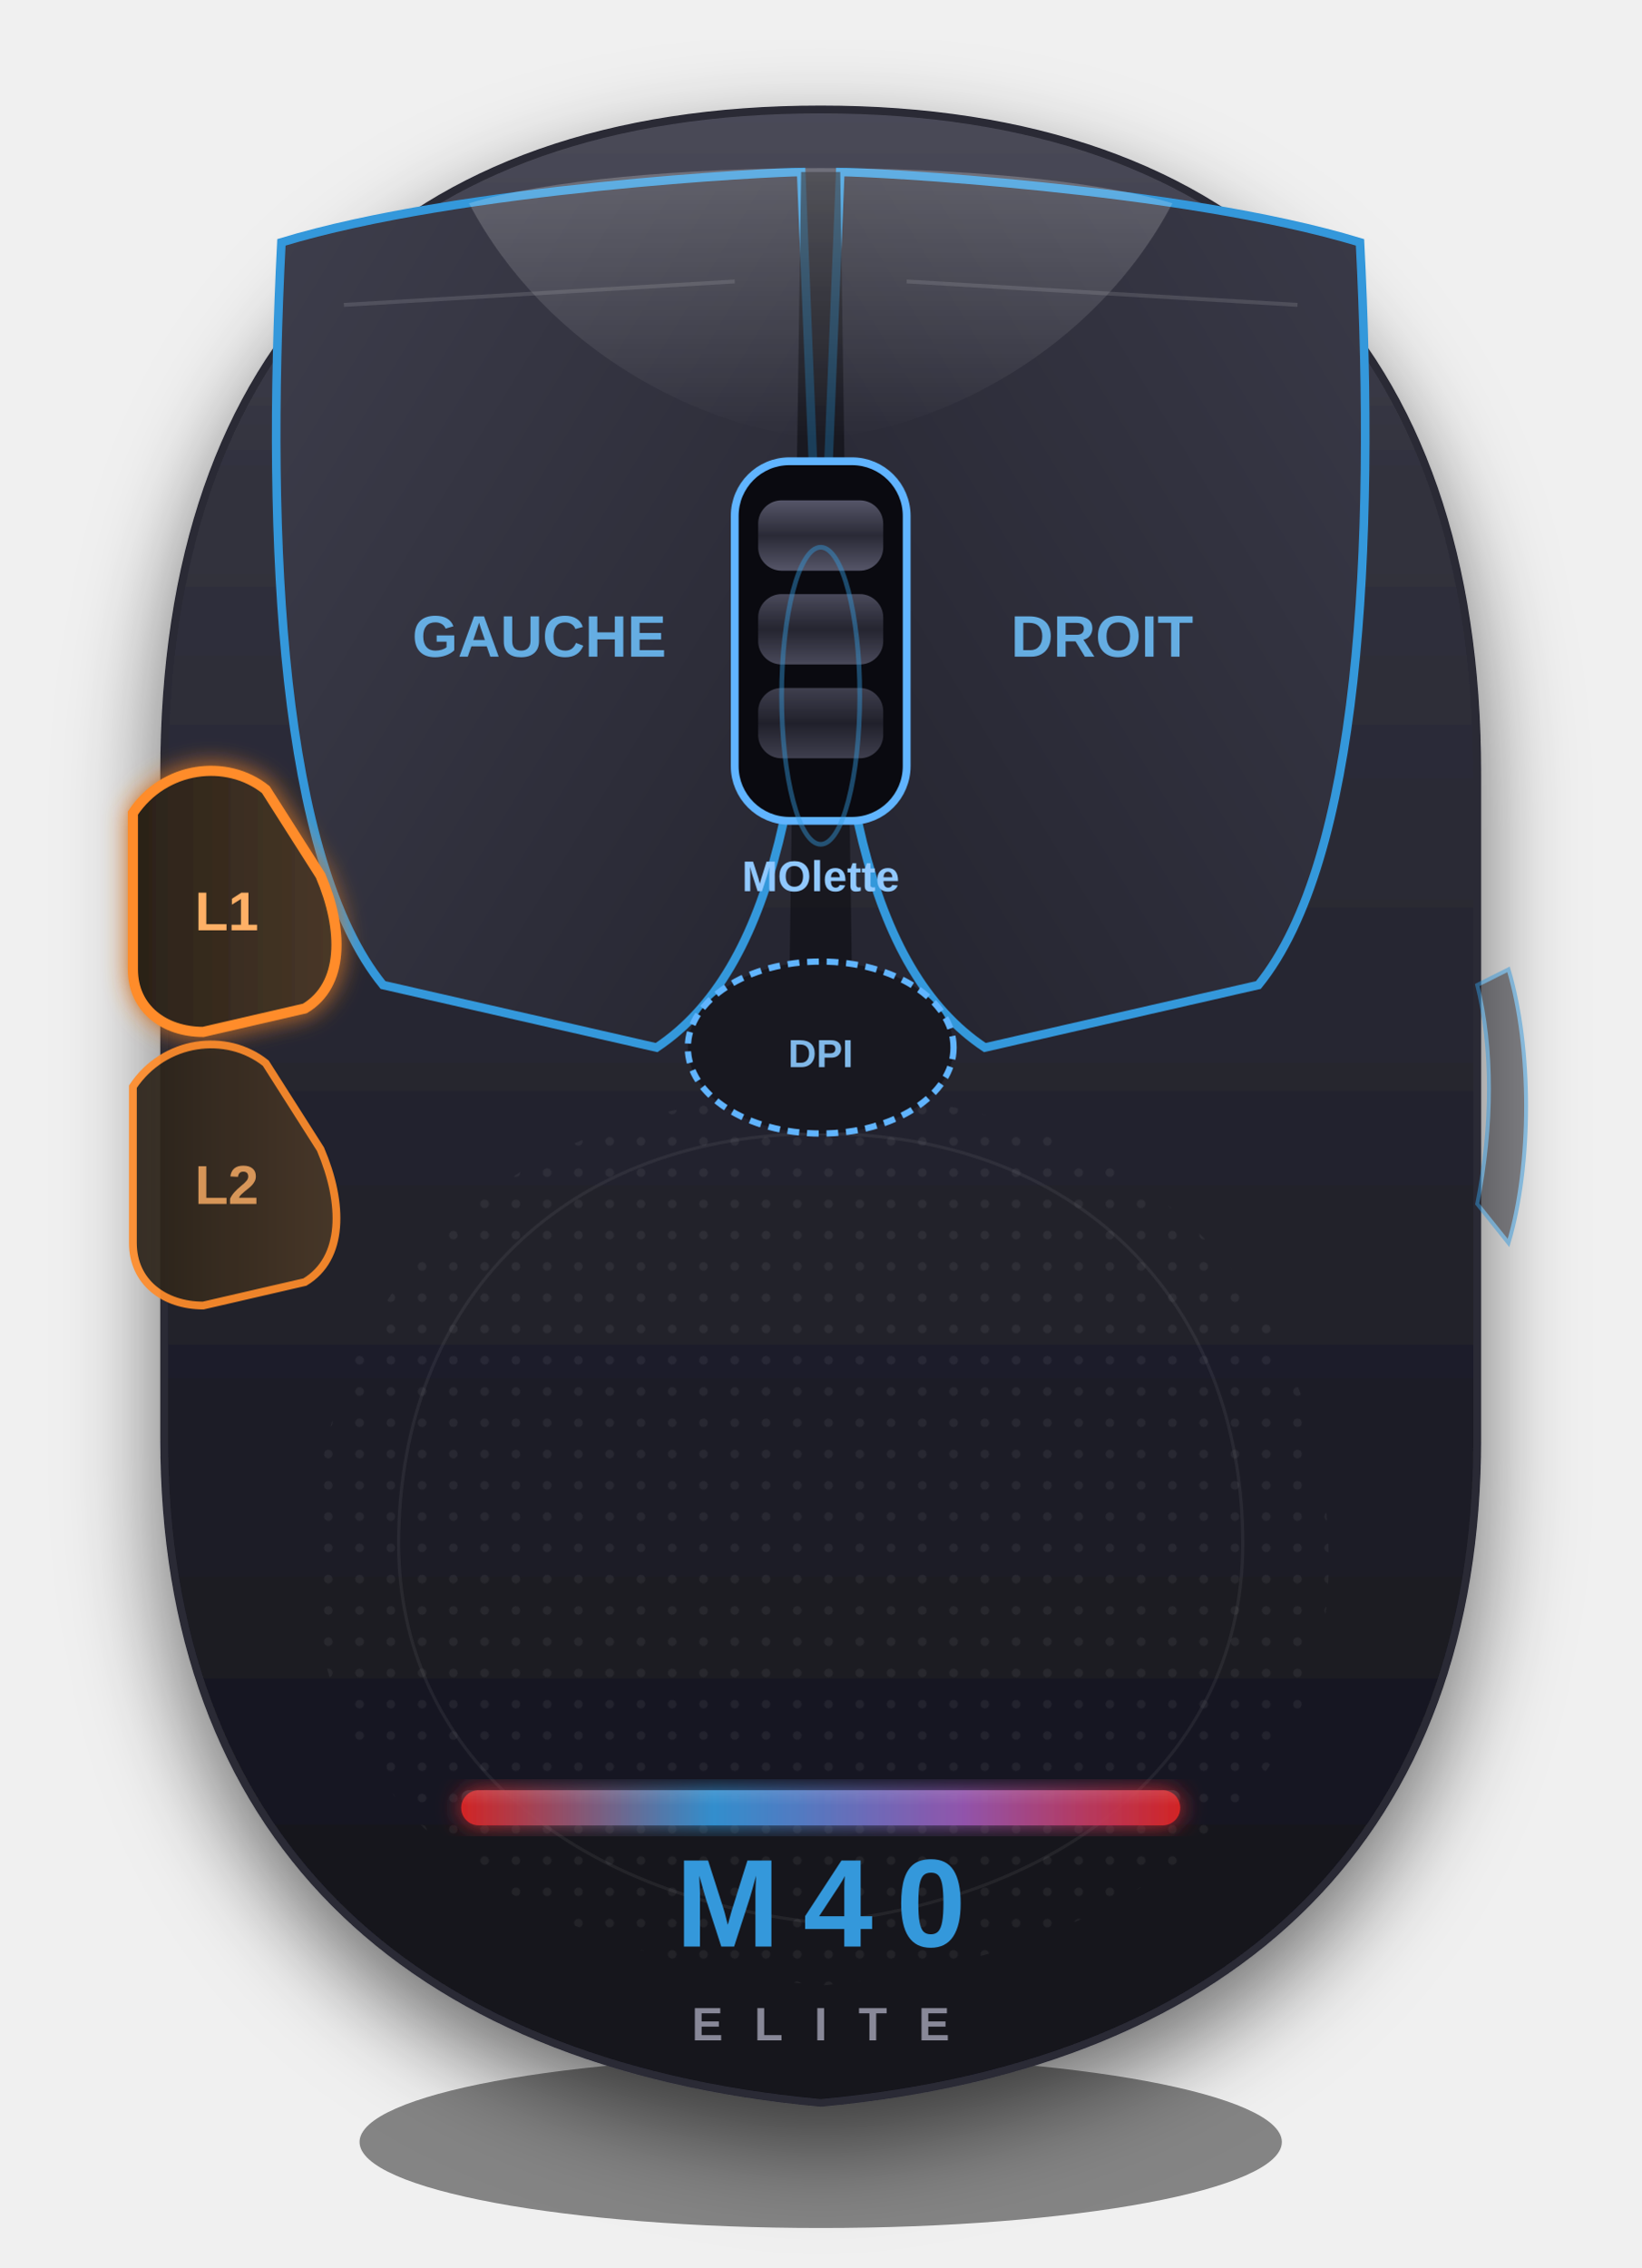
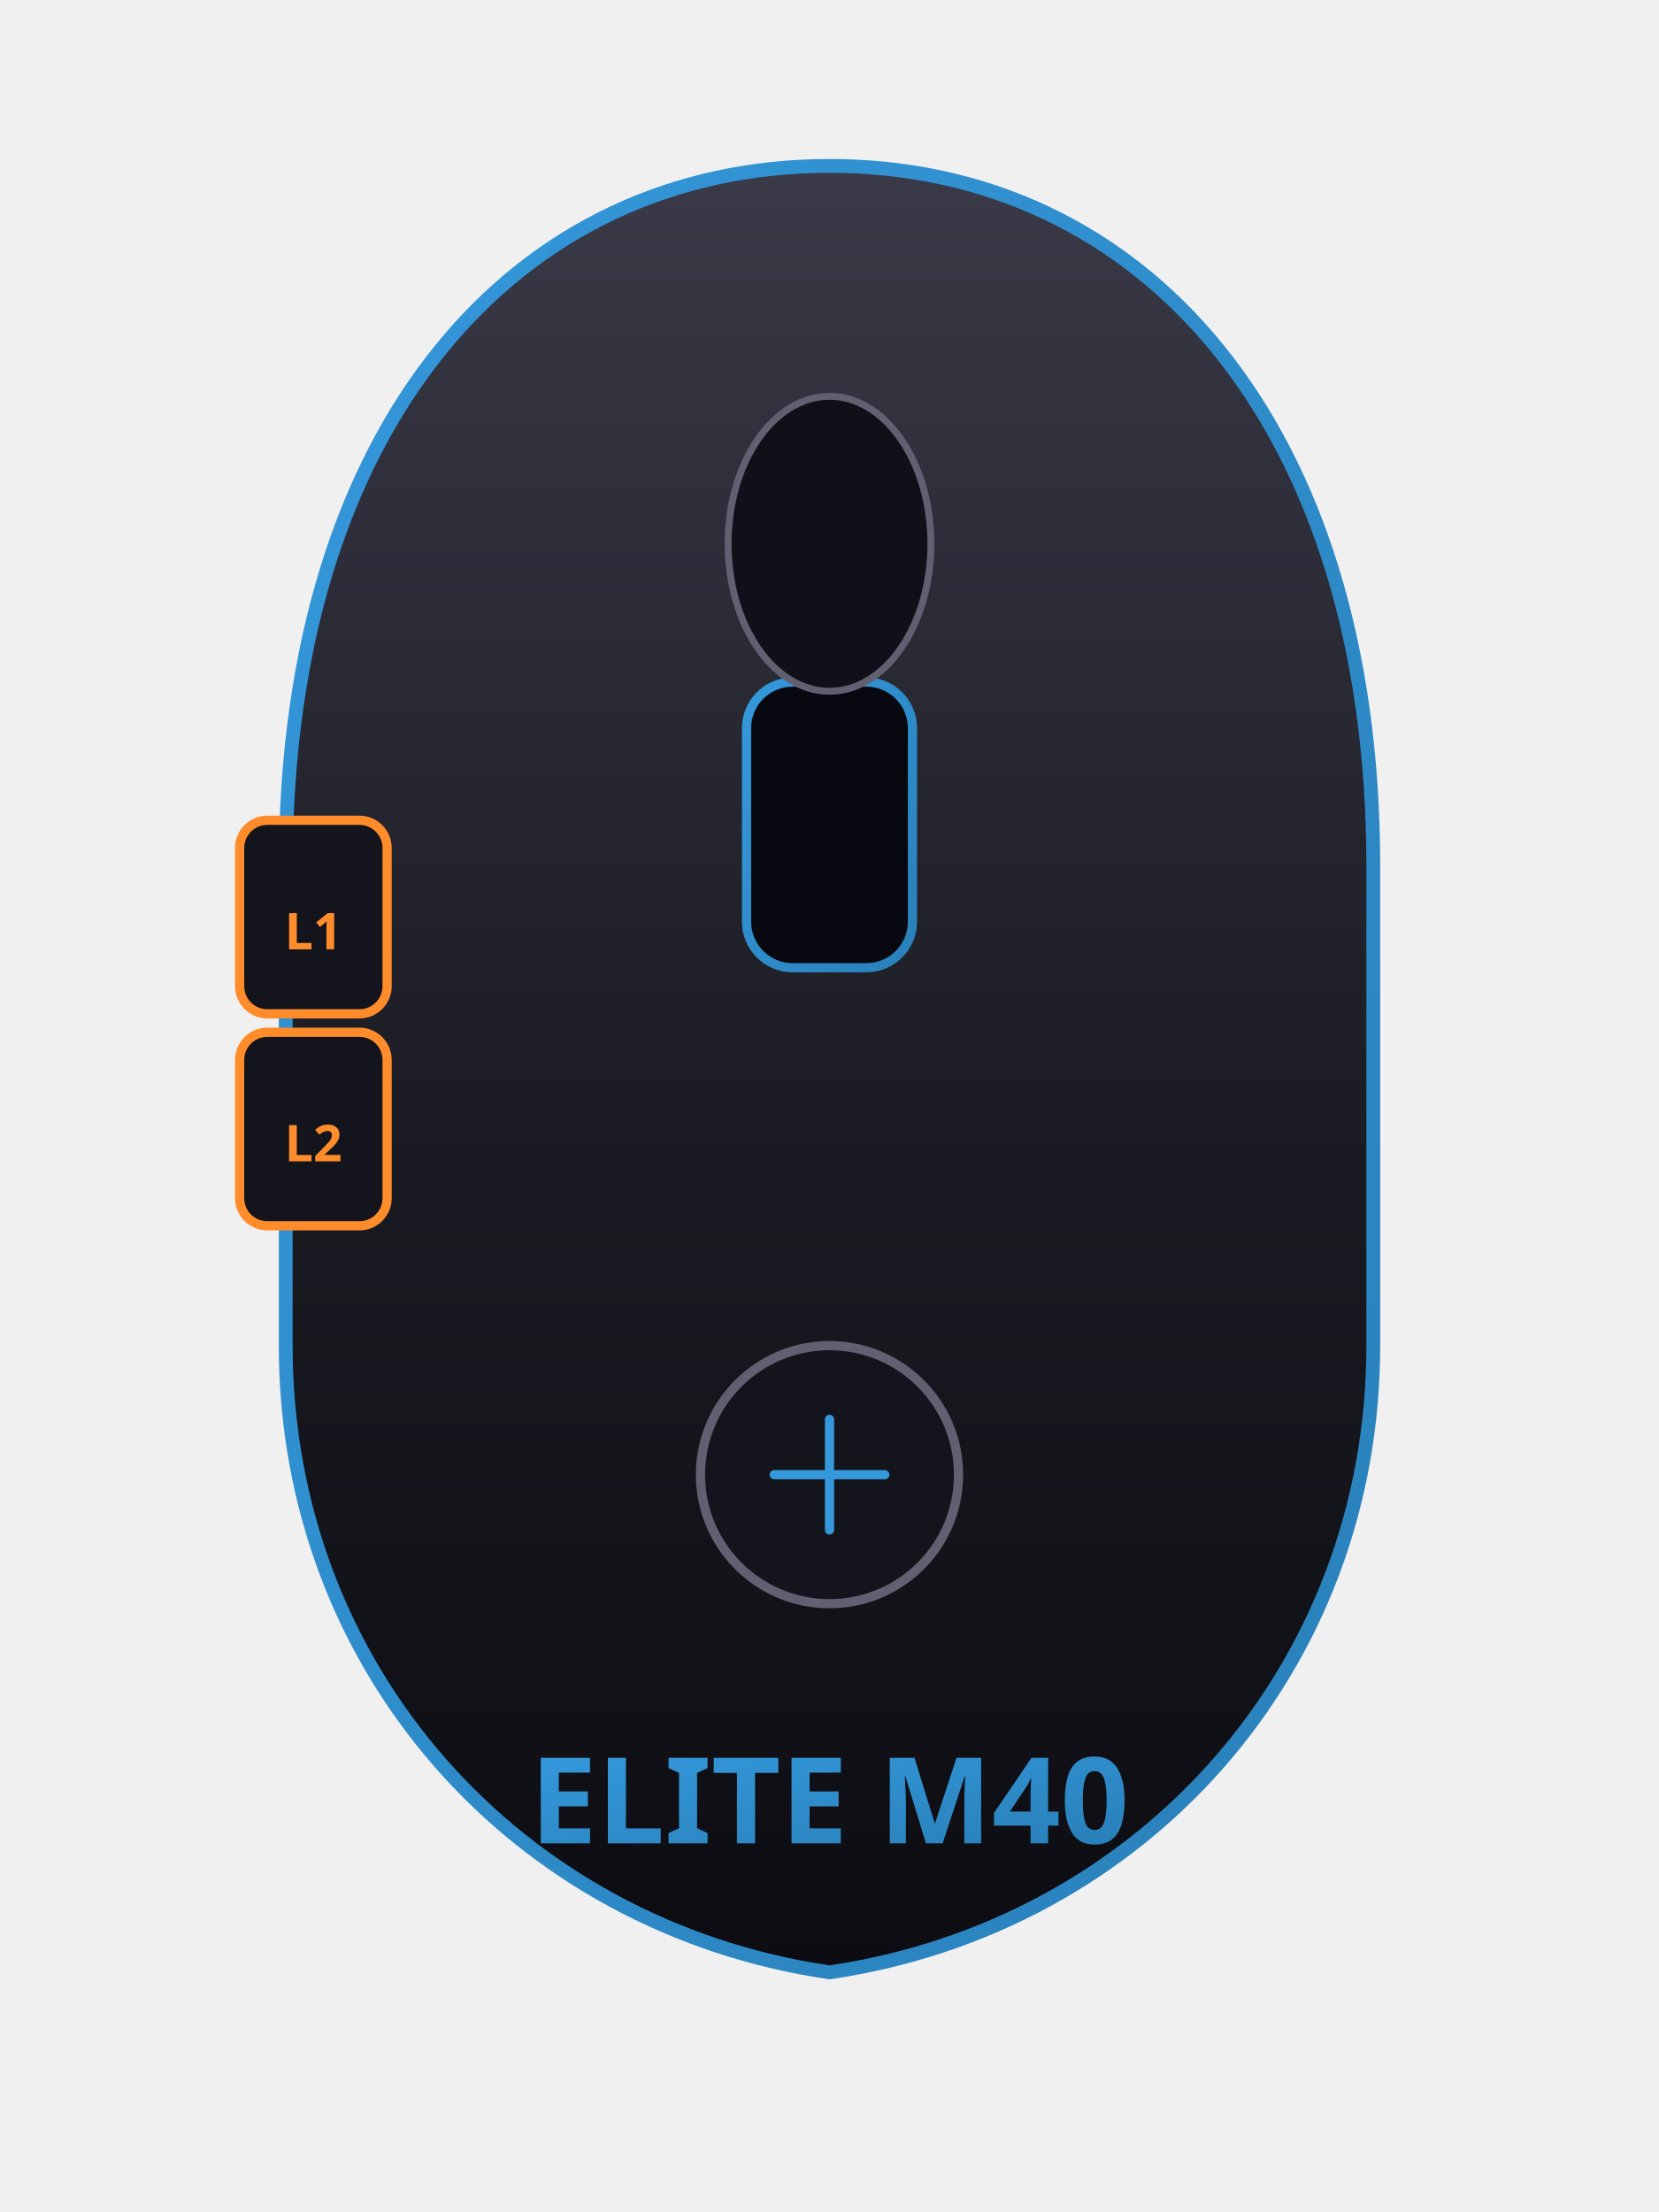
- <svg xmlns="http://www.w3.org/2000/svg" viewBox="0 0 420 580">
+ <svg xmlns="http://www.w3.org/2000/svg" viewBox="0 0 360 480">
  <defs>
-     <linearGradient id="bodyMain" x1="0.5" y1="0" x2="0.5" y2="1">
-       <stop offset="0%" stop-color="#4a4a58" />
-       <stop offset="18%" stop-color="#32323e" />
-       <stop offset="55%" stop-color="#22222c" />
-       <stop offset="100%" stop-color="#12121a" />
+     <linearGradient id="shell" x1="0.5" y1="0" x2="0.5" y2="1">
+       <stop offset="0%" stop-color="#3a3a48" />
+       <stop offset="55%" stop-color="#1a1a22" />
+       <stop offset="100%" stop-color="#0c0c12" />
    </linearGradient>
-     <linearGradient id="btnLeft" x1="0" y1="0" x2="1" y2="1">
-       <stop offset="0%" stop-color="#3e3e4c" />
-       <stop offset="100%" stop-color="#252530" />
+     <linearGradient id="accent" x1="0" y1="0" x2="1" y2="1">
+       <stop offset="0%" stop-color="#3498db" />
+       <stop offset="100%" stop-color="#2980b9" />
    </linearGradient>
-     <linearGradient id="btnRight" x1="1" y1="0" x2="0" y2="1">
-       <stop offset="0%" stop-color="#3a3a48" />
-       <stop offset="100%" stop-color="#23232e" />
-     </linearGradient>
-     <linearGradient id="sideBtn" x1="0" y1="0.5" x2="1" y2="0.5">
-       <stop offset="0%" stop-color="#2a2218" />
-       <stop offset="100%" stop-color="#4a3828" />
-     </linearGradient>
-     <linearGradient id="wheelGrad" x1="0.5" y1="0" x2="0.5" y2="1">
-       <stop offset="0%" stop-color="#555568" />
-       <stop offset="50%" stop-color="#2a2a36" />
-       <stop offset="100%" stop-color="#555568" />
-     </linearGradient>
-     <linearGradient id="rgbStrip" x1="0" y1="0" x2="1" y2="0">
-       <stop offset="0%" stop-color="#e02626" />
-       <stop offset="35%" stop-color="#3498db" />
-       <stop offset="70%" stop-color="#9b59b6" />
-       <stop offset="100%" stop-color="#e02626" />
-     </linearGradient>
-     <linearGradient id="specular" x1="0.5" y1="0" x2="0.5" y2="1">
-       <stop offset="0%" stop-color="#ffffff" stop-opacity="0.22" />
-       <stop offset="100%" stop-color="#ffffff" stop-opacity="0" />
-     </linearGradient>
-     <filter id="dropShadow" x="-20%" y="-10%" width="140%" height="130%">
-       <feDropShadow dx="0" dy="10" stdDeviation="12" flood-color="#000" flood-opacity="0.55" />
-     </filter>
-     <filter id="btnGlow" x="-30%" y="-30%" width="160%" height="160%">
-       <feGaussianBlur stdDeviation="3" result="b" />
-       <feMerge>
-         <feMergeNode in="b" />
-         <feMergeNode in="SourceGraphic" />
-       </feMerge>
-     </filter>
-     <pattern id="gripDots" width="8" height="8" patternUnits="userSpaceOnUse">
-       <circle cx="4" cy="4" r="1.1" fill="#ffffff" opacity="0.06" />
-     </pattern>
  </defs>
-   <ellipse cx="210" cy="548" rx="118" ry="22" fill="#000" opacity="0.45" />
-   <path id="shell-body" d="M210 28 C318 28 378 88 378 198 L378 368 C378 468 318 528 210 538 C102 528 42 468 42 368 L42 198 C42 88 102 28 210 28 Z" fill="url(#bodyMain)" stroke="#2a2a34" stroke-width="2" filter="url(#dropShadow)" />
-   <path d="M210 280 C290 280 340 330 340 400 C340 460 290 500 210 508 C130 500 80 460 80 400 C80 330 130 280 210 280 Z" fill="url(#gripDots)" opacity="0.9" />
-   <path d="M210 290 C275 290 318 332 318 395 C318 448 275 485 210 492 C145 485 102 448 102 395 C102 332 145 290 210 290 Z" fill="none" stroke="#ffffff" stroke-width="0.8" opacity="0.06" />
-   <path id="zone-left" d="M72 62 C118 48 198 44 205 44 L208 118 C208 198 198 248 168 268 L98 252 C72 220 68 140 72 62 Z" fill="url(#btnLeft)" stroke="#3498db" stroke-width="2.2" />
-   <path d="M88 78 L188 72" stroke="#ffffff" stroke-width="1" opacity="0.12" />
-   <text x="138" y="168" text-anchor="middle" font-family="Segoe UI,Arial,sans-serif" font-size="15" font-weight="700" fill="#6ec3ff" opacity="0.85">GAUCHE</text>
-   <path id="zone-right" d="M348 62 C302 48 222 44 215 44 L212 118 C212 198 222 248 252 268 L322 252 C348 220 352 140 348 62 Z" fill="url(#btnRight)" stroke="#3498db" stroke-width="2.2" />
-   <path d="M332 78 L232 72" stroke="#ffffff" stroke-width="1" opacity="0.12" />
-   <text x="282" y="168" text-anchor="middle" font-family="Segoe UI,Arial,sans-serif" font-size="15" font-weight="700" fill="#6ec3ff" opacity="0.85">DROIT</text>
-   <path d="M205 44 L215 44 L218 250 L202 250 Z" fill="#0e0e14" opacity="0.65" />
-   <rect id="zone-wheel" x="188" y="118" width="44" height="92" rx="14" fill="#0a0a10" stroke="#60b4ff" stroke-width="2" />
-   <rect x="194" y="128" width="32" height="18" rx="6" fill="url(#wheelGrad)" />
-   <rect x="194" y="152" width="32" height="18" rx="6" fill="url(#wheelGrad)" opacity="0.85" />
-   <rect x="194" y="176" width="32" height="18" rx="6" fill="url(#wheelGrad)" opacity="0.7" />
-   <ellipse cx="210" cy="178" rx="10" ry="38" fill="none" stroke="#3498db" stroke-width="1.2" opacity="0.45" />
-   <text x="210" y="228" text-anchor="middle" font-family="Segoe UI,Arial,sans-serif" font-size="11" font-weight="600" fill="#90c8ff">MOlette</text>
-   <ellipse id="zone-dpi" cx="210" cy="268" rx="34" ry="22" fill="#181820" stroke="#60b4ff" stroke-width="1.6" stroke-dasharray="3 2" />
-   <text x="210" y="273" text-anchor="middle" font-family="Segoe UI,Arial,sans-serif" font-size="10" font-weight="700" fill="#80b8e8">DPI</text>
-   <path id="zone-l1" d="M34 208 L34 248 C34 258 42 264 52 264 L78 258 C88 252 88 238 82 224 L68 202 C58 194 42 196 34 208 Z" fill="url(#sideBtn)" stroke="#ff8c2a" stroke-width="2.6" filter="url(#btnGlow)" />
-   <text x="58" y="238" text-anchor="middle" font-family="Segoe UI,Arial,sans-serif" font-size="14" font-weight="800" fill="#ffb066">L1</text>
-   <path id="zone-l2" d="M34 278 L34 318 C34 328 42 334 52 334 L78 328 C88 322 88 308 82 294 L68 272 C58 264 42 266 34 278 Z" fill="url(#sideBtn)" stroke="#ff8c2a" stroke-width="2" opacity="0.92" />
-   <text x="58" y="308" text-anchor="middle" font-family="Segoe UI,Arial,sans-serif" font-size="14" font-weight="800" fill="#ffb066" opacity="0.8">L2</text>
-   <path d="M386 248 C392 268 392 298 386 318 L378 308 C382 288 382 268 378 252 Z" fill="#1a1a22" stroke="#3498db" stroke-width="1" opacity="0.5" />
-   <rect x="118" y="458" width="184" height="9" rx="4.5" fill="url(#rgbStrip)" opacity="0.92" filter="url(#btnGlow)" />
-   <rect x="118" y="458" width="184" height="4" rx="2" fill="url(#specular)" opacity="0.5" />
-   <text x="210" y="498" text-anchor="middle" font-family="Segoe UI,Arial,sans-serif" font-size="32" font-weight="800" fill="#3498db" letter-spacing="6">M40</text>
-   <text x="210" y="522" text-anchor="middle" font-family="Segoe UI,Arial,sans-serif" font-size="12" font-weight="600" fill="#888898" letter-spacing="8">ELITE</text>
-   <path d="M120 52 C160 40 260 40 300 52 C280 90 240 110 210 112 C180 110 140 90 120 52 Z" fill="url(#specular)" />
+   <path d="M180 36 C248 36 298 92 298 188 L298 292 C298 362 248 418 180 428 C112 418 62 362 62 292 L62 188 C62 92 112 36 180 36 Z" fill="url(#shell)" stroke="url(#accent)" stroke-width="3" />
+   <line x1="180" y1="58" x2="180" y2="130" stroke="url(#accent)" stroke-width="2.5" />
+   <rect x="52" y="178" width="32" height="42" rx="6" fill="#14141c" stroke="#ff8c2a" stroke-width="2" />
+   <text x="68" y="206" text-anchor="middle" font-family="Segoe UI,sans-serif" font-size="11" font-weight="700" fill="#ff8c2a">L1</text>
+   <rect x="52" y="224" width="32" height="42" rx="6" fill="#14141c" stroke="#ff8c2a" stroke-width="2" />
+   <text x="68" y="252" text-anchor="middle" font-family="Segoe UI,sans-serif" font-size="11" font-weight="700" fill="#ff8c2a">L2</text>
+   <rect x="162" y="148" width="36" height="62" rx="10" fill="#080810" stroke="url(#accent)" stroke-width="2" />
+   <ellipse cx="180" cy="118" rx="22" ry="32" fill="#101018" stroke="#606070" stroke-width="1.5" />
+   <circle cx="180" cy="320" r="28" fill="#14141c" stroke="#606070" stroke-width="2" />
+   <path d="M168 320h24M180 308v24" stroke="#3498db" stroke-width="2" stroke-linecap="round" />
+   <text x="180" y="400" text-anchor="middle" font-family="Segoe UI,sans-serif" font-size="26" font-weight="800" fill="url(#accent)">ELITE M40</text>
</svg>
